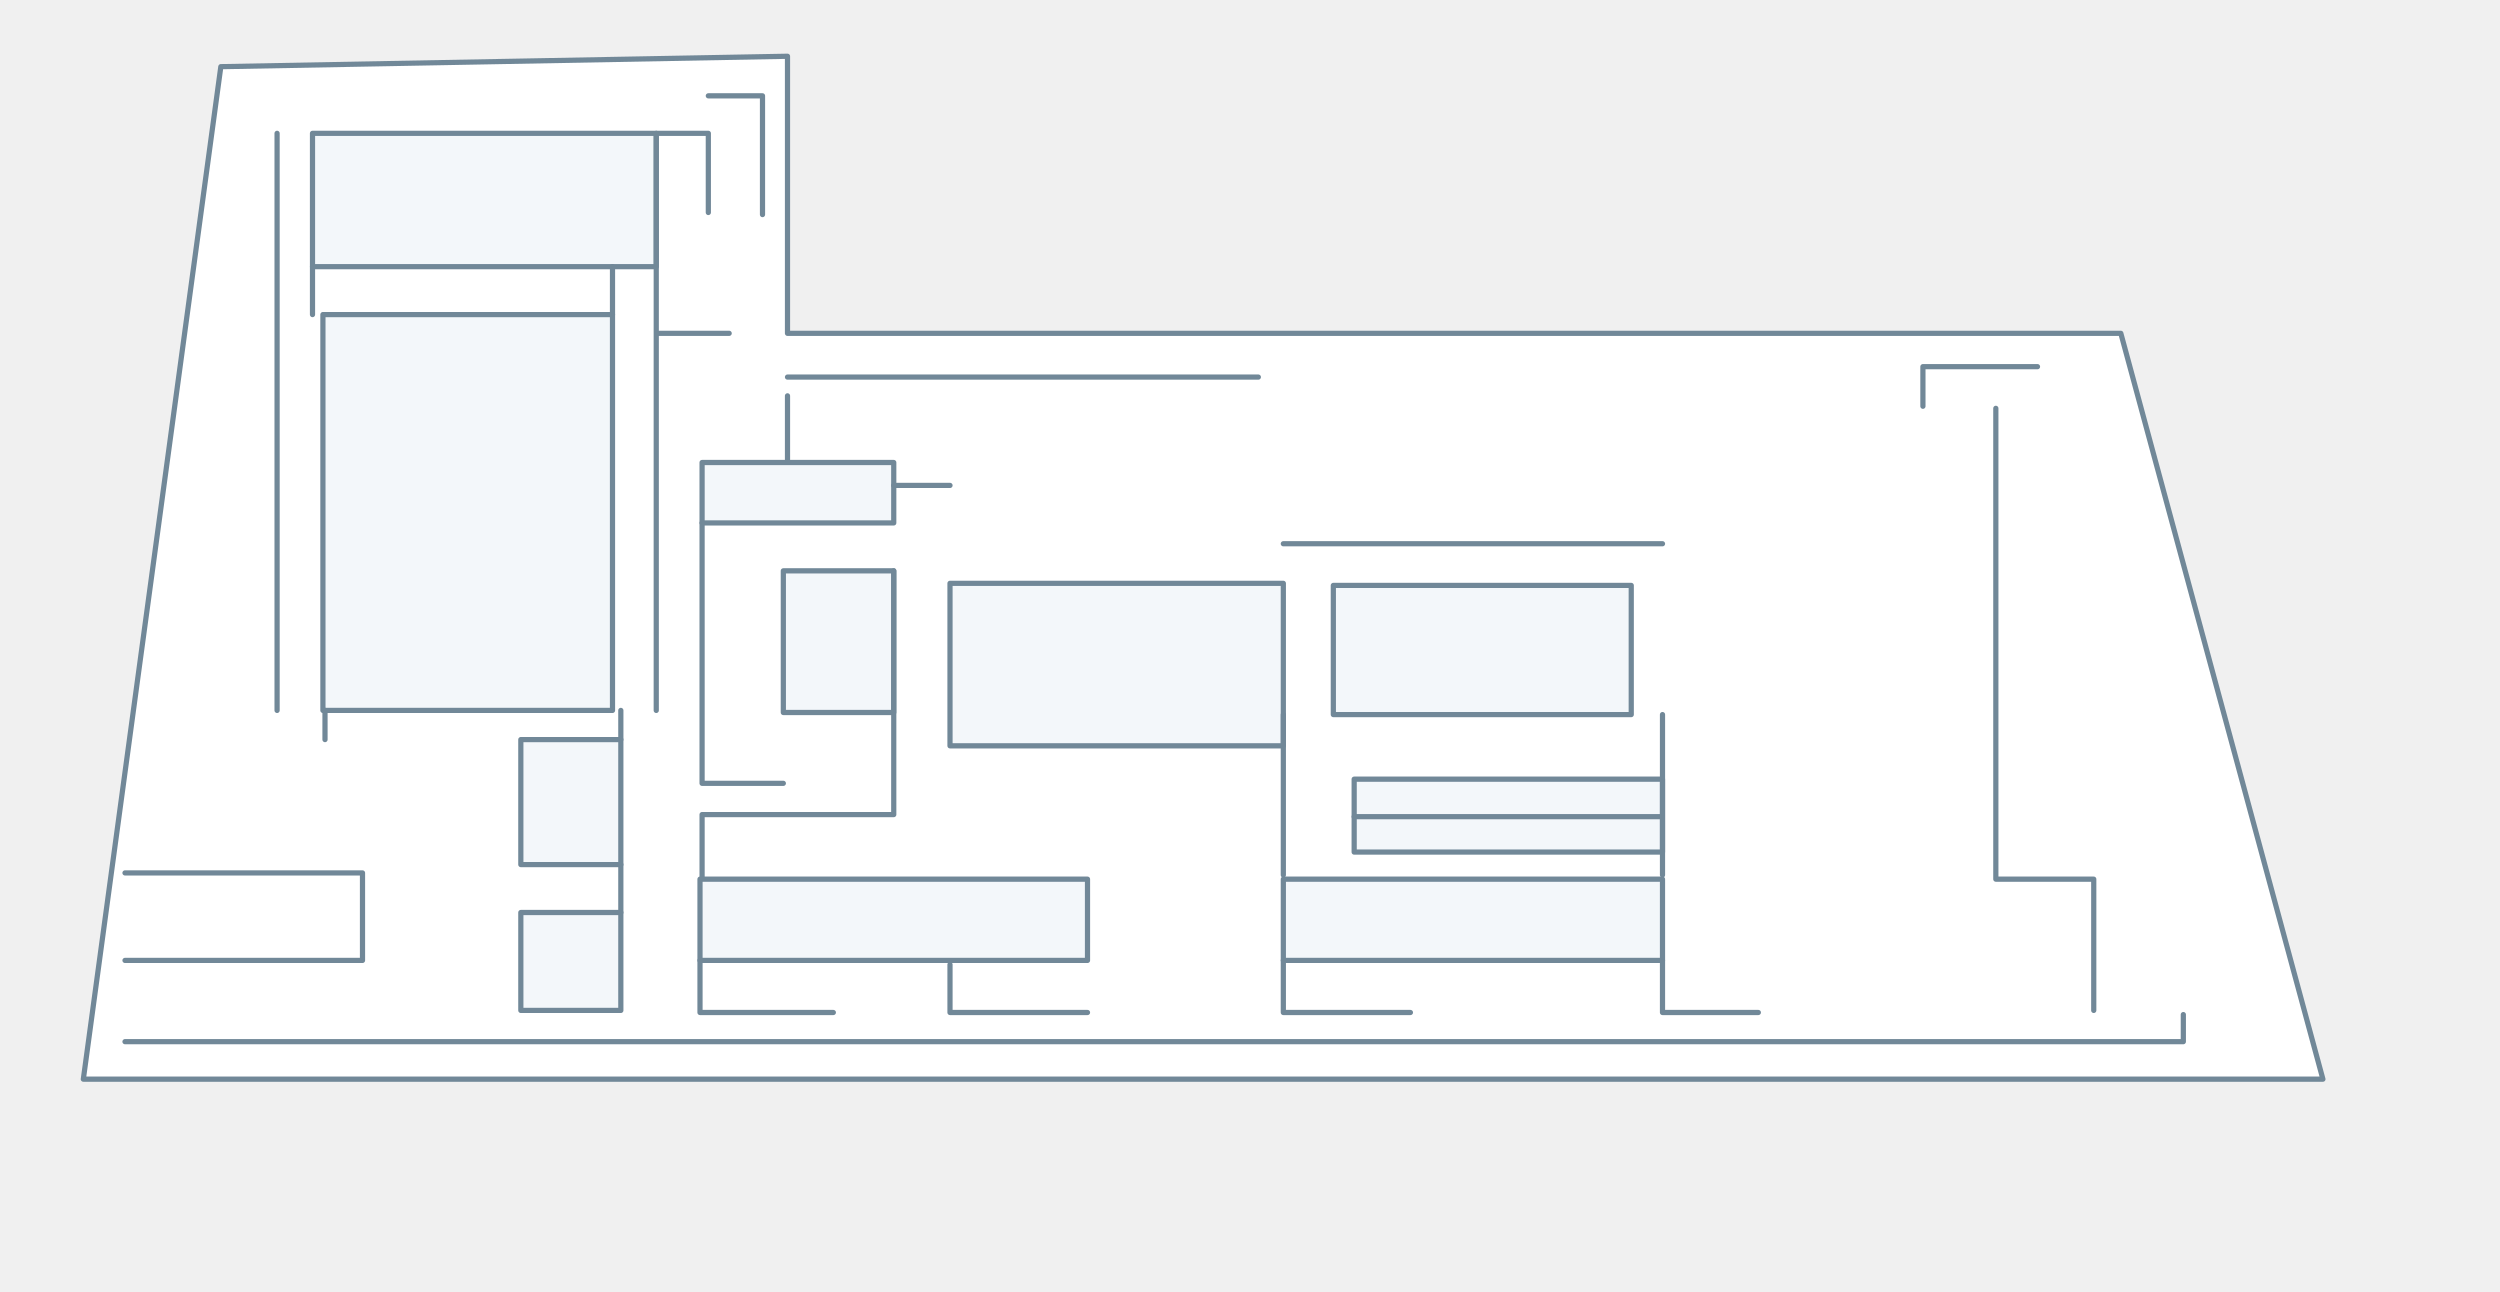
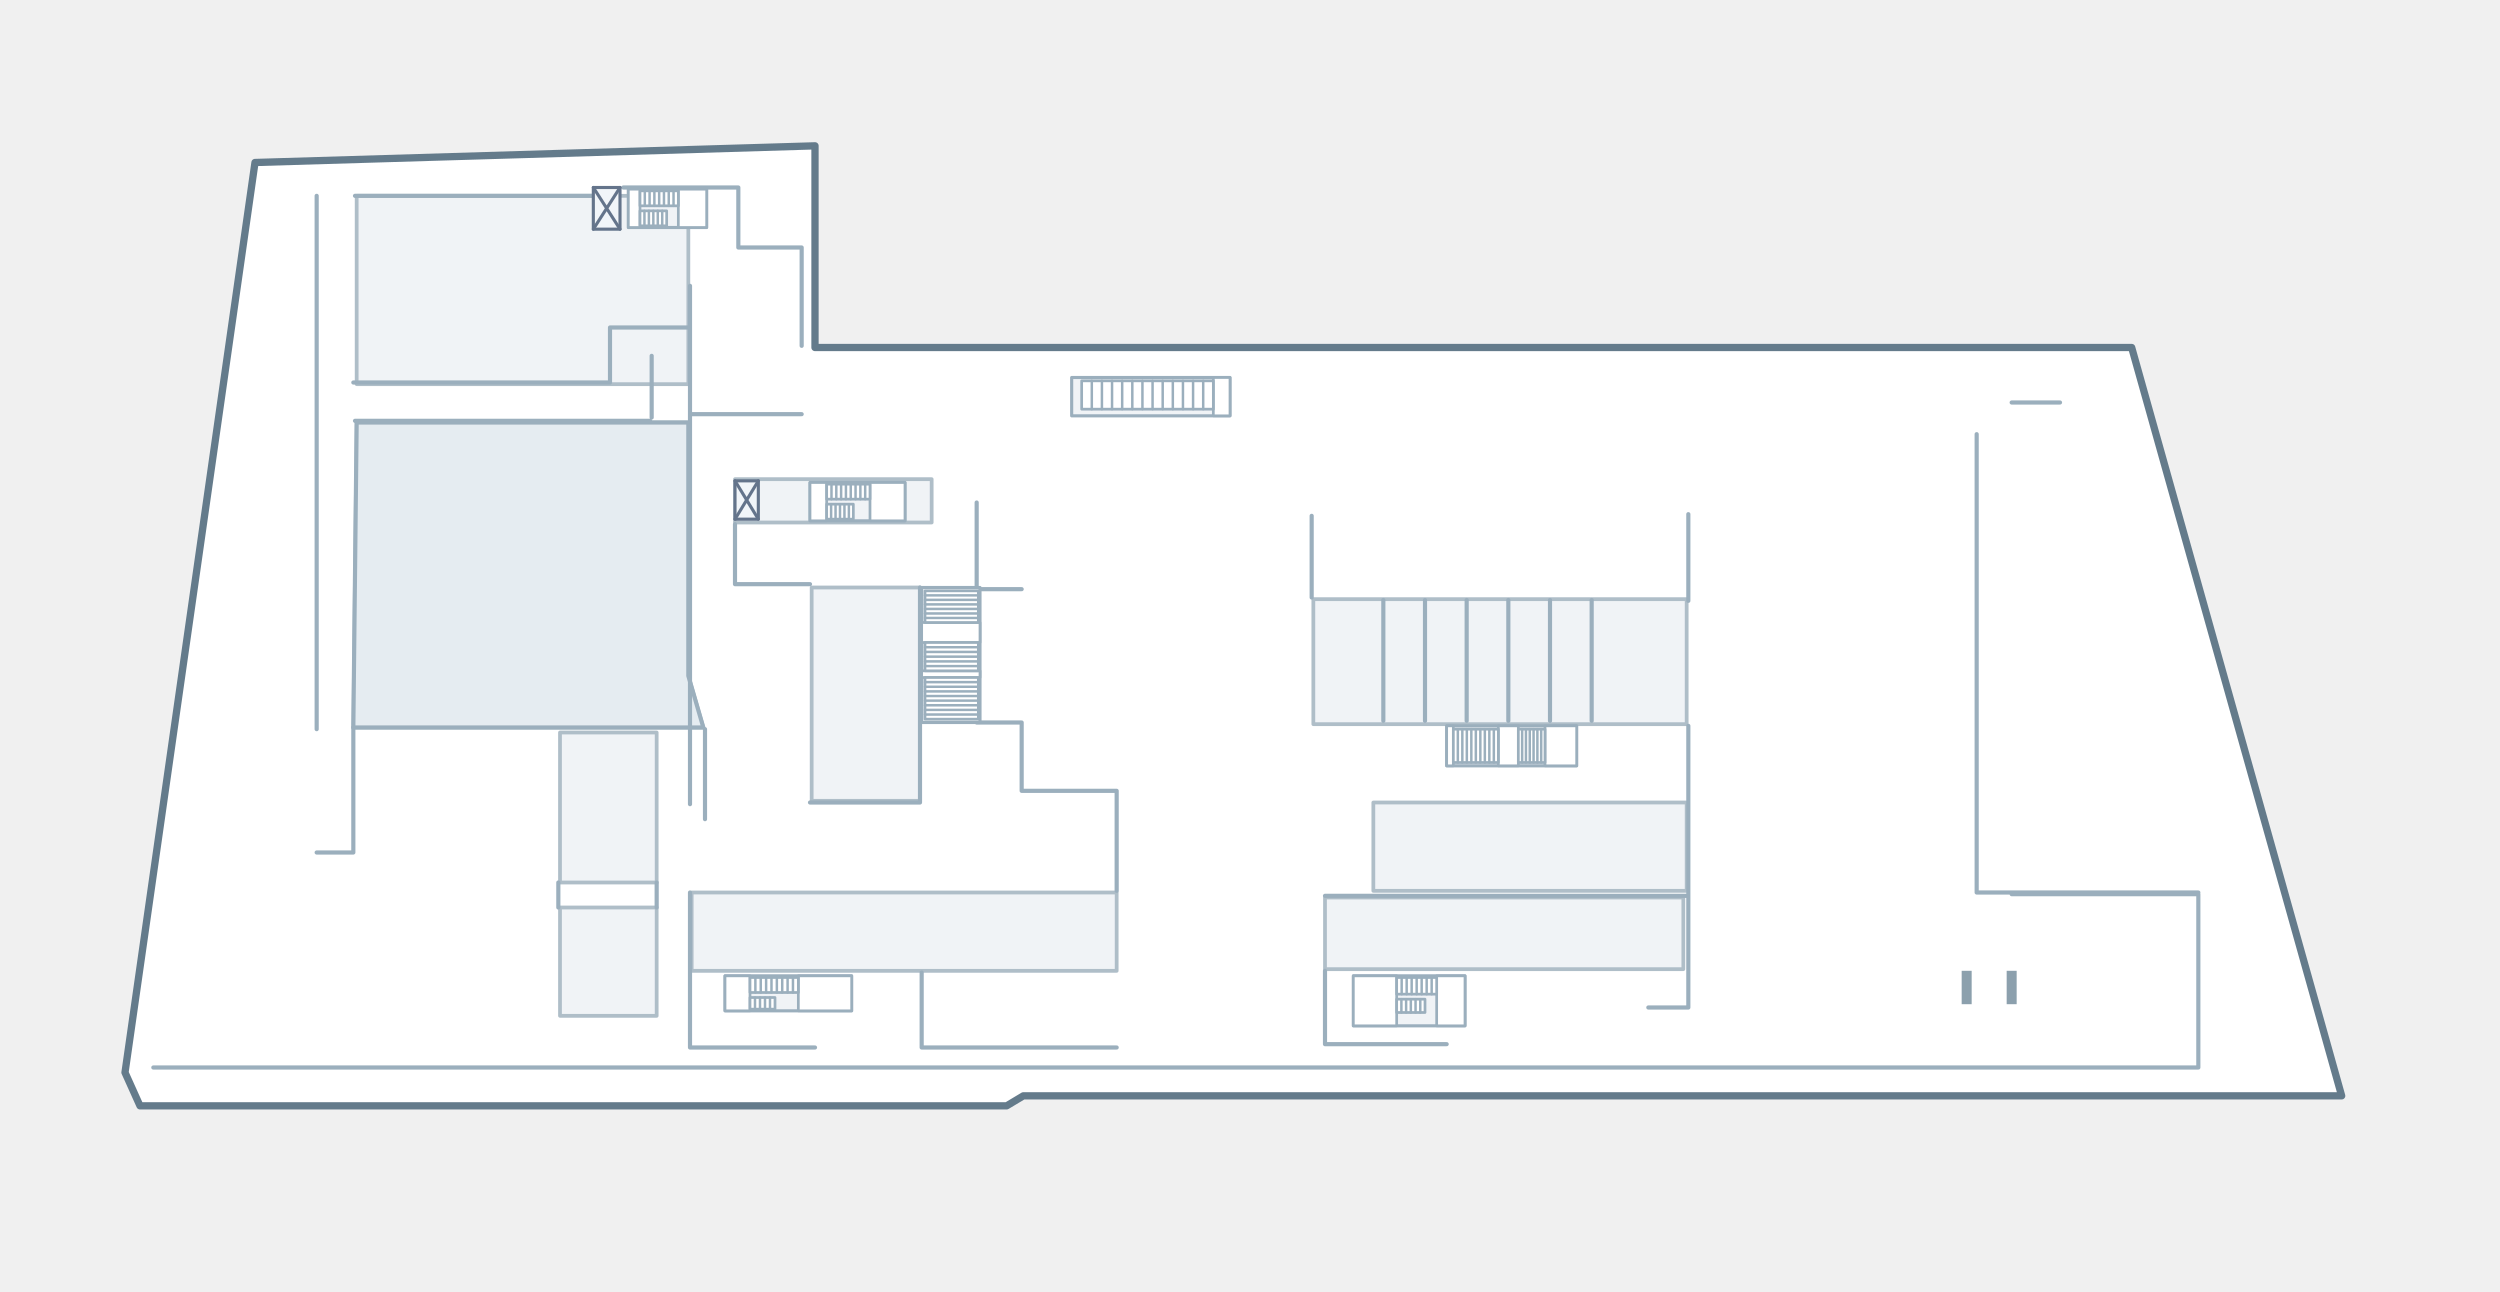
<svg xmlns="http://www.w3.org/2000/svg" viewBox="0 0 1200 620">
-   <g stroke="#718898" stroke-width="2.5" stroke-linejoin="round" stroke-linecap="round">
-     <path d="M40 518L106 32L378 27V160H1018L1115 518Z" fill="#fff" />
-     <path d="M150 64H315V128H150Z" fill="#f3f7fa" />
-     <path d="M155 151H294V341H155Z" fill="#f3f7fa" />
-     <path d="M337 222H429V251H337Z" fill="#f3f7fa" />
-     <path d="M376 274H429V342H376Z" fill="#f3f7fa" />
-     <path d="M250 355H298V415H250Z" fill="#f3f7fa" />
-     <path d="M250 438H298V485H250Z" fill="#f3f7fa" />
-     <path d="M456 280H616V358H456Z" fill="#f3f7fa" />
-     <path d="M640 281H783V343H640Z" fill="#f3f7fa" />
-     <path d="M650 374H798V409H650Z" fill="#f3f7fa" />
-     <path d="M336 422H522V461H336Z" fill="#f3f7fa" />
-     <path d="M616 422H798V461H616Z" fill="#f3f7fa" />
-     <path d="M133 64V341M150 128V151M294 128V151M315 65V341M315 64H340V102M340 46H366V103M315 160H350M378 181H604M378 190V221M429 233H456M337 251V376H376M429 274V391H337V421M337 391H376M616 261H798M958 196V422H1005M978 176H923V195M1005 422V485M650 392H798M616 343V420M798 343V420M336 461V486H400M456 463V486H522M616 461V486H677M798 461V486H844M60 419H174V461H60M156 341V355M298 341V355M298 415V438M60 500H1048V487" fill="none" />
+   <g stroke-linejoin="round" stroke-linecap="round">
+     <defs>
+       <clipPath id="indoor-boundary-b2">
+         <path d="M60 514.8L122.4 78L391.2 70V166.8H1023.2L1124 526H491.2L483.2 530.8H67.2Z" />
+       </clipPath>
+     </defs>
+     <path d="M60 514.8L122.4 78L391.2 70V166.8H1023.2L1124 526H491.2L483.2 530.8H67.2Z" fill="#fff" stroke="#647b8b" stroke-width="3.5" />
+     <g clip-path="url(#indoor-boundary-b2)">
+       <g fill="#f0f3f6" stroke="#afbec8" stroke-width="1.8">
+         <path d="M171.2 94H330.4V184.4H171.2Z" />
+         <path d="M171.2 202.8H330.4V324.4L337.6 349.2H169.6Z" />
+         <path d="M352.8 230H447.2V250.8H352.8Z" />
+         <path d="M389.6 282H441.6V384.4H389.6Z" />
+         <path d="M268.8 351.6H315.2V423.6H268.8Z" />
+         <path d="M268.8 435.6H315.2V487.6H268.8Z" />
+         <path d="M630.4 287.6H809.6V347.6H630.4Z" />
+         <path d="M659.2 385.2H809.6V427.6H659.2Z" />
+         <path d="M332 428.4H536V466H332Z" />
+         <path d="M636 430.8H808V465.2H636Z" />
+       </g>
+       <path d="M171.2 202.8H330.4V324.4L337.6 349.2H169.6Z" fill="#e5ecf1" stroke="#9bafbd" stroke-width="2" />
+       <path d="M152 94V350M170.4 94H284.8M299.2 90H354.4V118.8M354.4 118.8H384.8V166M331.2 137.2V198.8H384.8M312.8 170.8V200.4M331.2 198.8V386M169.6 183.6H292.8V157.2H331.2M170.4 202H312M169.6 349.2V409.2H152M338.4 350V393.2M352.8 251.6V280.4H388.8M441.6 282V385.2H388.8M468.8 241.2V282.8H490.4M468.8 282.8V346.8H490.4M490.4 346.8V379.6H536V427.6M629.6 247.6V286.8M810.4 246.8V288.4M810.4 348.4V483.6M810.4 430H636M948.8 208.4V428.4H1055.2M965.6 193.2H988.8M965.6 429.2H1055.2V512.4M331.2 428.4V502.8H391.2M442.4 466.8V502.8H536M636 466V501.2H694.4M810.4 466V483.6H791.2M73.6 512.4H1055.2M268 423.6V435.6M315.2 423.6V435.6M664 288V346M684 288V346M704 288V346M724 288V346M744 288V346M764 288V346" fill="none" stroke="#9bafbd" stroke-width="2" />
+       <g>
+         <path d="M514.4 181.2H590.4V199.6H514.4Z" fill="#f0f3f6" stroke="#9bafbd" stroke-width="1.5" />
+         <path d="M582.4 181.2H590.4V199.6H582.4Z" fill="#fff" stroke="#9bafbd" stroke-width="1.3" />
+         <rect x="519.2" y="182.8" width="63.2" height="13.6" fill="#fff" stroke="#9bafbd" stroke-width="1.3" />
+         <path d="M524.062 182.8v13.6M528.923 182.8v13.6M533.785 182.8v13.6M538.646 182.8v13.6M543.508 182.8v13.6M548.369 182.8v13.6M553.231 182.8v13.6M558.092 182.8v13.6M562.954 182.8v13.6M567.815 182.8v13.6M572.677 182.8v13.6M577.538 182.8v13.6" fill="none" stroke="#9bafbd" stroke-width="1.2" />
+       </g>
+       <g>
+         <path d="M442.4 282H470.4V346.8H442.4Z" fill="#f0f3f6" stroke="#9bafbd" stroke-width="1.5" />
+         <path d="M442.4 298.8H470.4V308.4H442.4Z" fill="#fff" stroke="#9bafbd" stroke-width="1.3" />
+         <path d="M442.4 322H470.4V325.2H442.4Z" fill="#fff" stroke="#9bafbd" stroke-width="1.3" />
+         <rect x="444" y="283.6" width="25.6" height="15.2" fill="#fff" stroke="#9bafbd" stroke-width="1.3" />
+         <path d="M444 285.771h25.6M444 287.943h25.6M444 290.114h25.6M444 292.286h25.6M444 294.457h25.6M444 296.629h25.6" fill="none" stroke="#9bafbd" stroke-width="1.2" />
+         <rect x="444" y="308.4" width="25.6" height="13.6" fill="#fff" stroke="#9bafbd" stroke-width="1.3" />
+         <path d="M444 310.667h25.6M444 312.933h25.6M444 315.2h25.6M444 317.467h25.6M444 319.733h25.6" fill="none" stroke="#9bafbd" stroke-width="1.2" />
+         <rect x="444" y="325.2" width="25.6" height="20" fill="#fff" stroke="#9bafbd" stroke-width="1.3" />
+         <path d="M444 327.422h25.6M444 329.644h25.6M444 331.867h25.6M444 334.089h25.6M444 336.311h25.6M444 338.533h25.6M444 340.756h25.6M444 342.978h25.6" fill="none" stroke="#9bafbd" stroke-width="1.2" />
+       </g>
+       <g>
+         <path d="M694.4 348.4H756.8V367.6H694.4Z" fill="#f0f3f6" stroke="#9bafbd" stroke-width="1.5" />
+         <path d="M694.4 348.4H697.6V367.6H694.4Z" fill="#fff" stroke="#9bafbd" stroke-width="1.3" />
+         <path d="M719.2 348.4H728.8V367.6H719.2Z" fill="#fff" stroke="#9bafbd" stroke-width="1.3" />
+         <path d="M741.6 348.4H756.8V367.6H741.6Z" fill="#fff" stroke="#9bafbd" stroke-width="1.3" />
+         <rect x="697.6" y="350" width="21.6" height="16" fill="#fff" stroke="#9bafbd" stroke-width="1.3" />
+         <path d="M699.76 350v16M701.92 350v16M704.08 350v16M706.24 350v16M708.4 350v16M710.56 350v16M712.72 350v16M714.88 350v16M717.04 350v16" fill="none" stroke="#9bafbd" stroke-width="1.2" />
+         <rect x="728.8" y="350" width="12.8" height="16" fill="#fff" stroke="#9bafbd" stroke-width="1.3" />
+         <path d="M730.629 350v16M732.457 350v16M734.286 350v16M736.114 350v16M737.943 350v16M739.771 350v16" fill="none" stroke="#9bafbd" stroke-width="1.2" />
+       </g>
+       <g>
+         <path d="M388.8 231.6H434.4V250H388.8Z" fill="#f0f3f6" stroke="#9bafbd" stroke-width="1.5" />
+         <path d="M388.8 231.6H396.8V250H388.8Z" fill="#fff" stroke="#9bafbd" stroke-width="1.3" />
+         <path d="M417.6 231.6H434.4V250H417.6Z" fill="#fff" stroke="#9bafbd" stroke-width="1.3" />
+         <rect x="396.8" y="232.4" width="20.8" height="7.2" fill="#fff" stroke="#9bafbd" stroke-width="1.3" />
+         <path d="M399.111 232.4v7.2M401.422 232.4v7.2M403.733 232.4v7.2M406.044 232.4v7.2M408.356 232.4v7.2M410.667 232.4v7.2M412.978 232.4v7.2M415.289 232.4v7.2" fill="none" stroke="#9bafbd" stroke-width="1.2" />
+         <rect x="396.8" y="242" width="12.8" height="7.2" fill="#fff" stroke="#9bafbd" stroke-width="1.3" />
+         <path d="M398.933 242v7.2M401.067 242v7.2M403.2 242v7.2M405.333 242v7.2M407.467 242v7.2" fill="none" stroke="#9bafbd" stroke-width="1.2" />
+       </g>
+       <g>
+         <path d="M301.6 90.8H339.2V109.2H301.6Z" fill="#f0f3f6" stroke="#9bafbd" stroke-width="1.5" />
+         <path d="M301.6 90.8H307.2V109.2H301.6Z" fill="#fff" stroke="#9bafbd" stroke-width="1.3" />
+         <path d="M325.6 90.8H339.2V109.2H325.6Z" fill="#fff" stroke="#9bafbd" stroke-width="1.3" />
+         <rect x="307.2" y="91.6" width="18.4" height="7.2" fill="#fff" stroke="#9bafbd" stroke-width="1.3" />
+         <path d="M309.5 91.6v7.2M311.8 91.6v7.2M314.1 91.6v7.2M316.4 91.6v7.2M318.7 91.6v7.2M321 91.6v7.2M323.3 91.6v7.2" fill="none" stroke="#9bafbd" stroke-width="1.2" />
+         <rect x="307.2" y="101.2" width="12.8" height="7.2" fill="#fff" stroke="#9bafbd" stroke-width="1.3" />
+         <path d="M309.333 101.2v7.2M311.467 101.2v7.2M313.6 101.2v7.2M315.733 101.2v7.2M317.867 101.2v7.2" fill="none" stroke="#9bafbd" stroke-width="1.2" />
+       </g>
+       <g>
+         <path d="M348 468.4H408.8V485.2H348Z" fill="#f0f3f6" stroke="#9bafbd" stroke-width="1.5" />
+         <path d="M348 468.4H360V485.2H348Z" fill="#fff" stroke="#9bafbd" stroke-width="1.3" />
+         <path d="M383.2 468.4H408.8V485.2H383.2Z" fill="#fff" stroke="#9bafbd" stroke-width="1.3" />
+         <rect x="360" y="469.2" width="23.2" height="7.2" fill="#fff" stroke="#9bafbd" stroke-width="1.3" />
+         <path d="M362.578 469.2v7.2M365.156 469.2v7.2M367.733 469.2v7.2M370.311 469.2v7.2M372.889 469.2v7.2M375.467 469.2v7.2M378.044 469.2v7.2M380.622 469.2v7.2" fill="none" stroke="#9bafbd" stroke-width="1.2" />
+         <rect x="360" y="478.8" width="12" height="5.6" fill="#fff" stroke="#9bafbd" stroke-width="1.3" />
+         <path d="M362.4 478.8v5.6M364.8 478.8v5.6M367.2 478.8v5.6M369.6 478.8v5.6" fill="none" stroke="#9bafbd" stroke-width="1.2" />
+       </g>
+       <g>
+         <path d="M649.6 468.4H703.2V492.4H649.6Z" fill="#f0f3f6" stroke="#9bafbd" stroke-width="1.5" />
+         <path d="M649.6 468.4H670.4V492.4H649.6Z" fill="#fff" stroke="#9bafbd" stroke-width="1.3" />
+         <path d="M689.6 468.4H703.2V492.4H689.6Z" fill="#fff" stroke="#9bafbd" stroke-width="1.3" />
+         <rect x="670.4" y="469.2" width="19.2" height="8" fill="#fff" stroke="#9bafbd" stroke-width="1.3" />
+         <path d="M672.8 469.2v8M675.2 469.2v8M677.6 469.2v8M680 469.2v8M682.4 469.2v8M684.8 469.2v8M687.2 469.2v8" fill="none" stroke="#9bafbd" stroke-width="1.2" />
+         <rect x="670.4" y="479.6" width="13.6" height="6.4" fill="#fff" stroke="#9bafbd" stroke-width="1.3" />
+         <path d="M672.667 479.6v6.4M674.933 479.6v6.4M677.2 479.6v6.4M679.467 479.6v6.4M681.733 479.6v6.4" fill="none" stroke="#9bafbd" stroke-width="1.2" />
+       </g>
+       <g fill="#f1f5f9" stroke="#64748b" stroke-width="1.5">
+         <rect x="284.8" y="90" width="12.8" height="20" />
+         <path d="M284.8 90l12.8 20m0 -20l-12.8 20" />
+       </g>
+       <g fill="#f1f5f9" stroke="#64748b" stroke-width="1.5">
+         <rect x="352.8" y="230.8" width="11.2" height="18.4" />
+         <path d="M352.8 230.8l11.2 18.4m0 -18.4l-11.2 18.4" />
+       </g>
+       <rect x="941.6" y="466" width="4.8" height="16" fill="#8ca0ad" />
+       <rect x="963.2" y="466" width="4.8" height="16" fill="#8ca0ad" />
+       <g fill="none" stroke="#64748b" stroke-width="1.5" />
+     </g>
  </g>
</svg>
